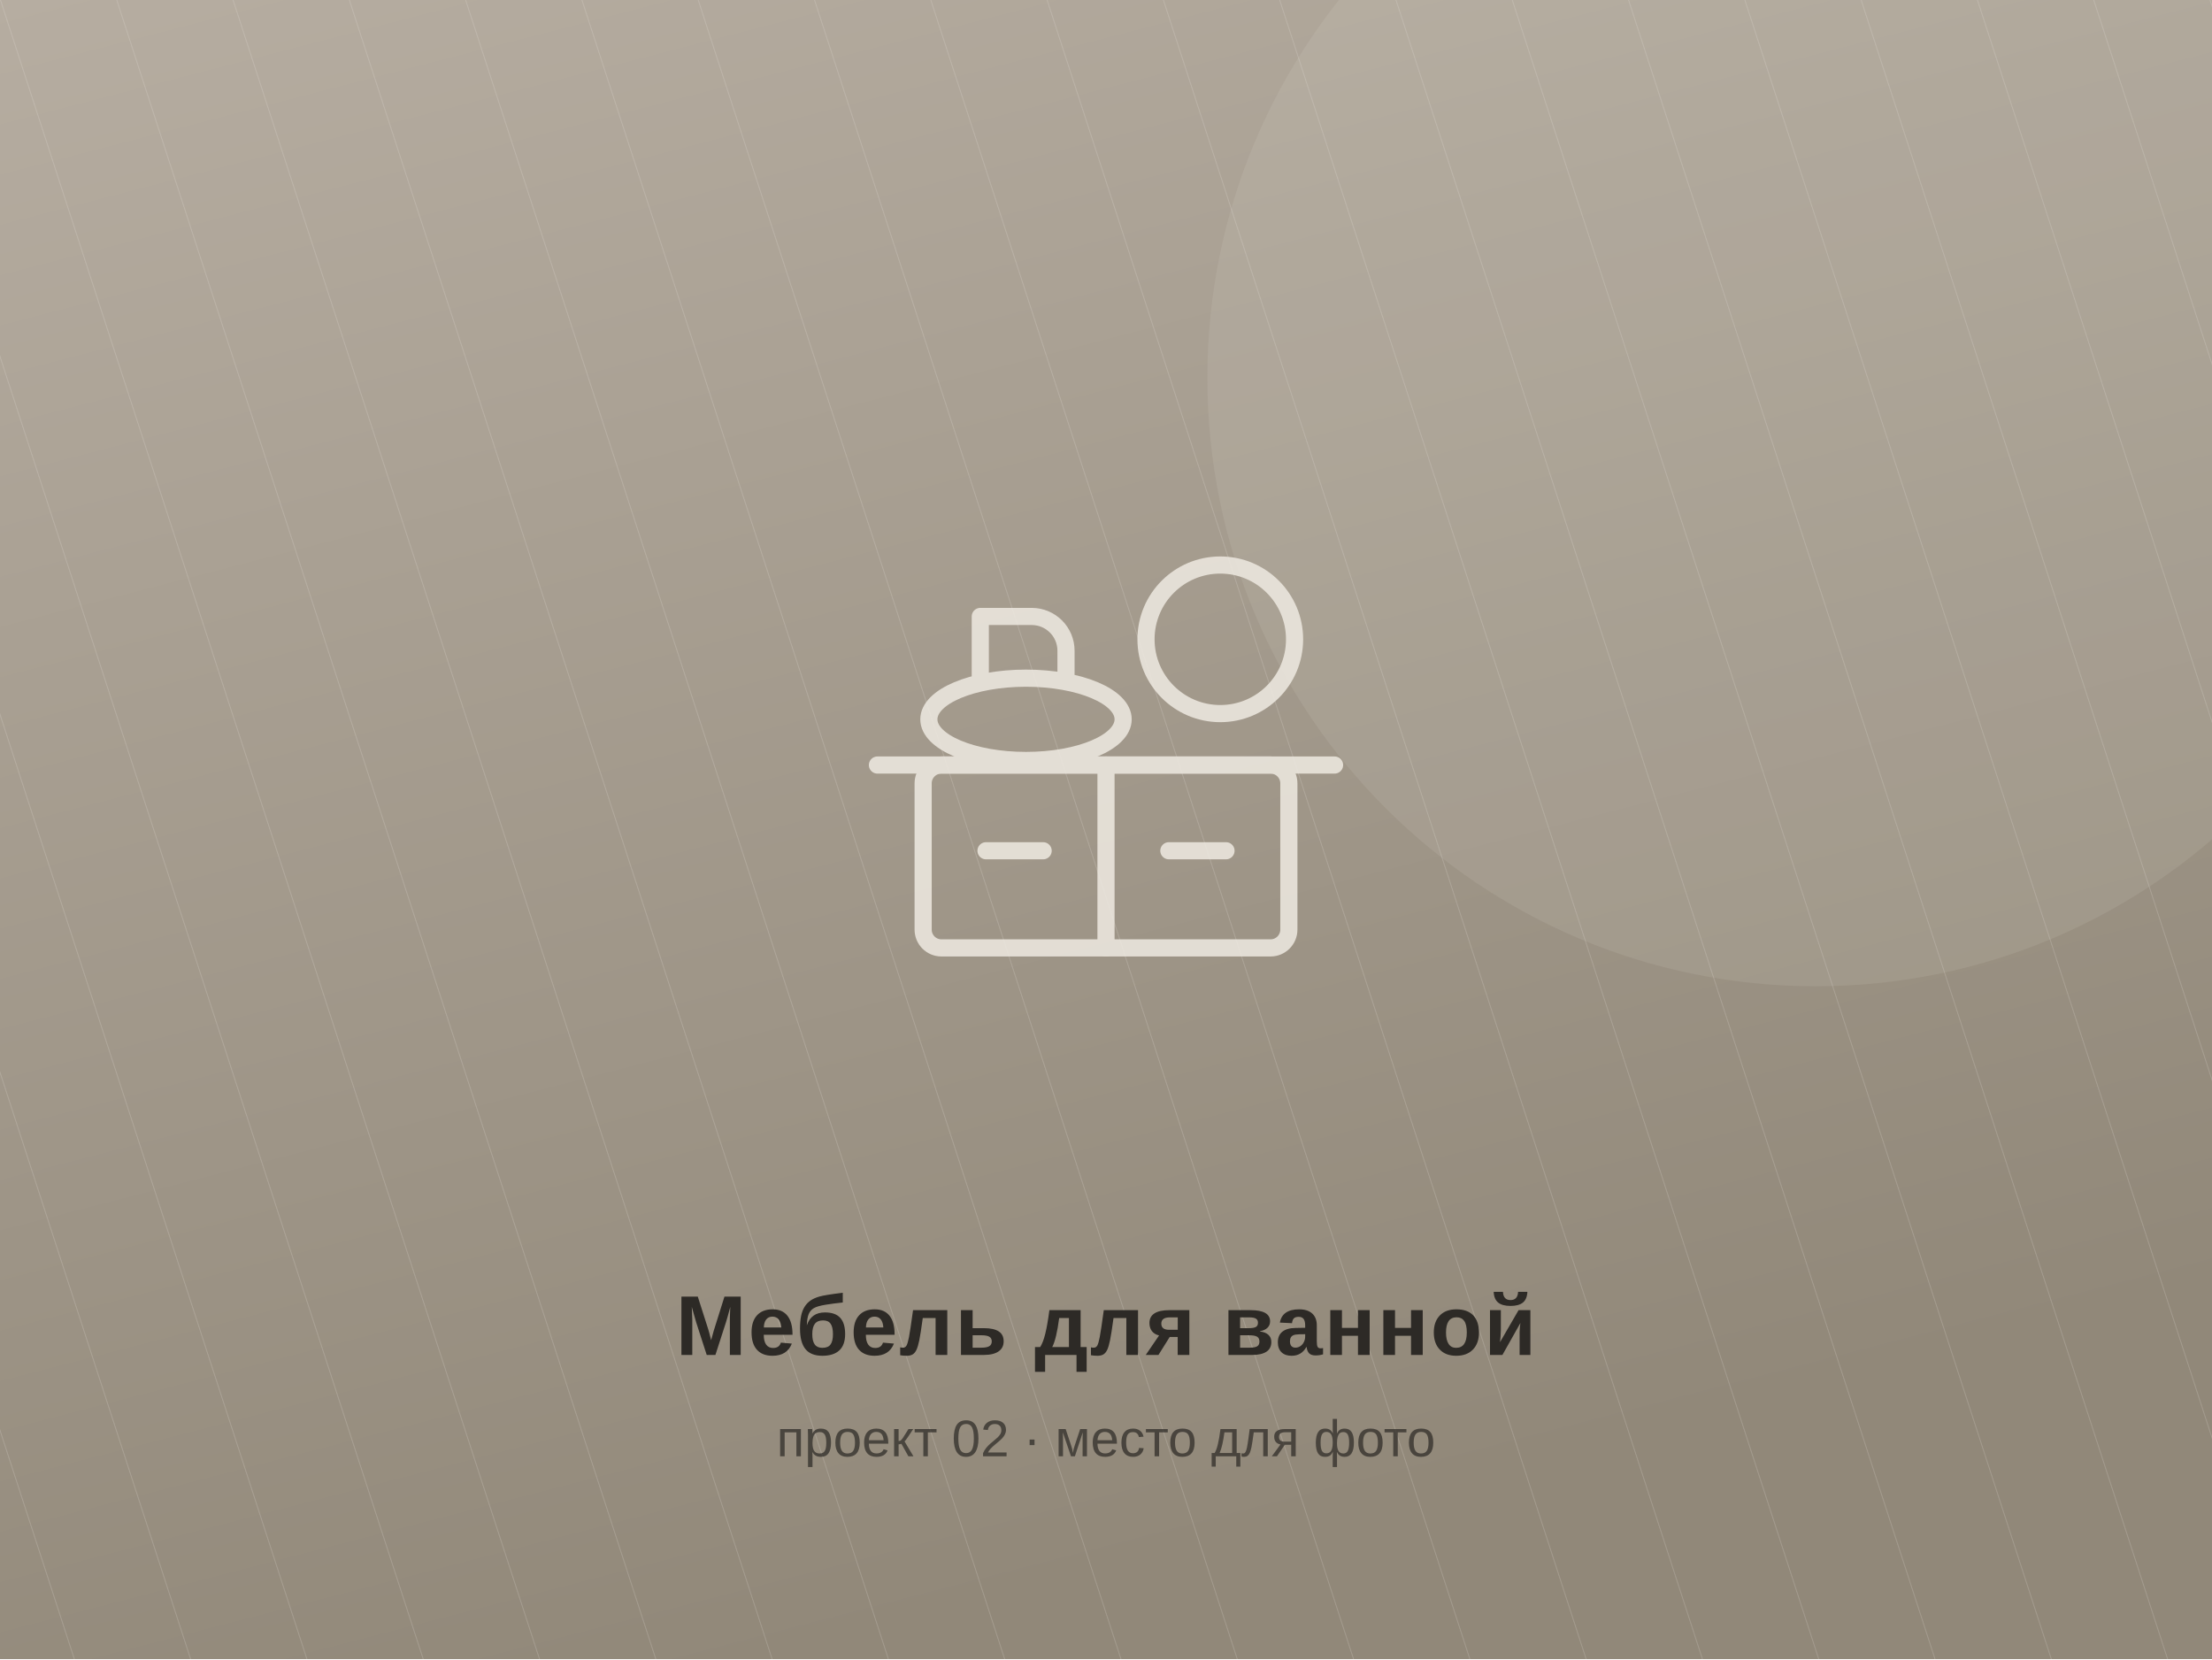
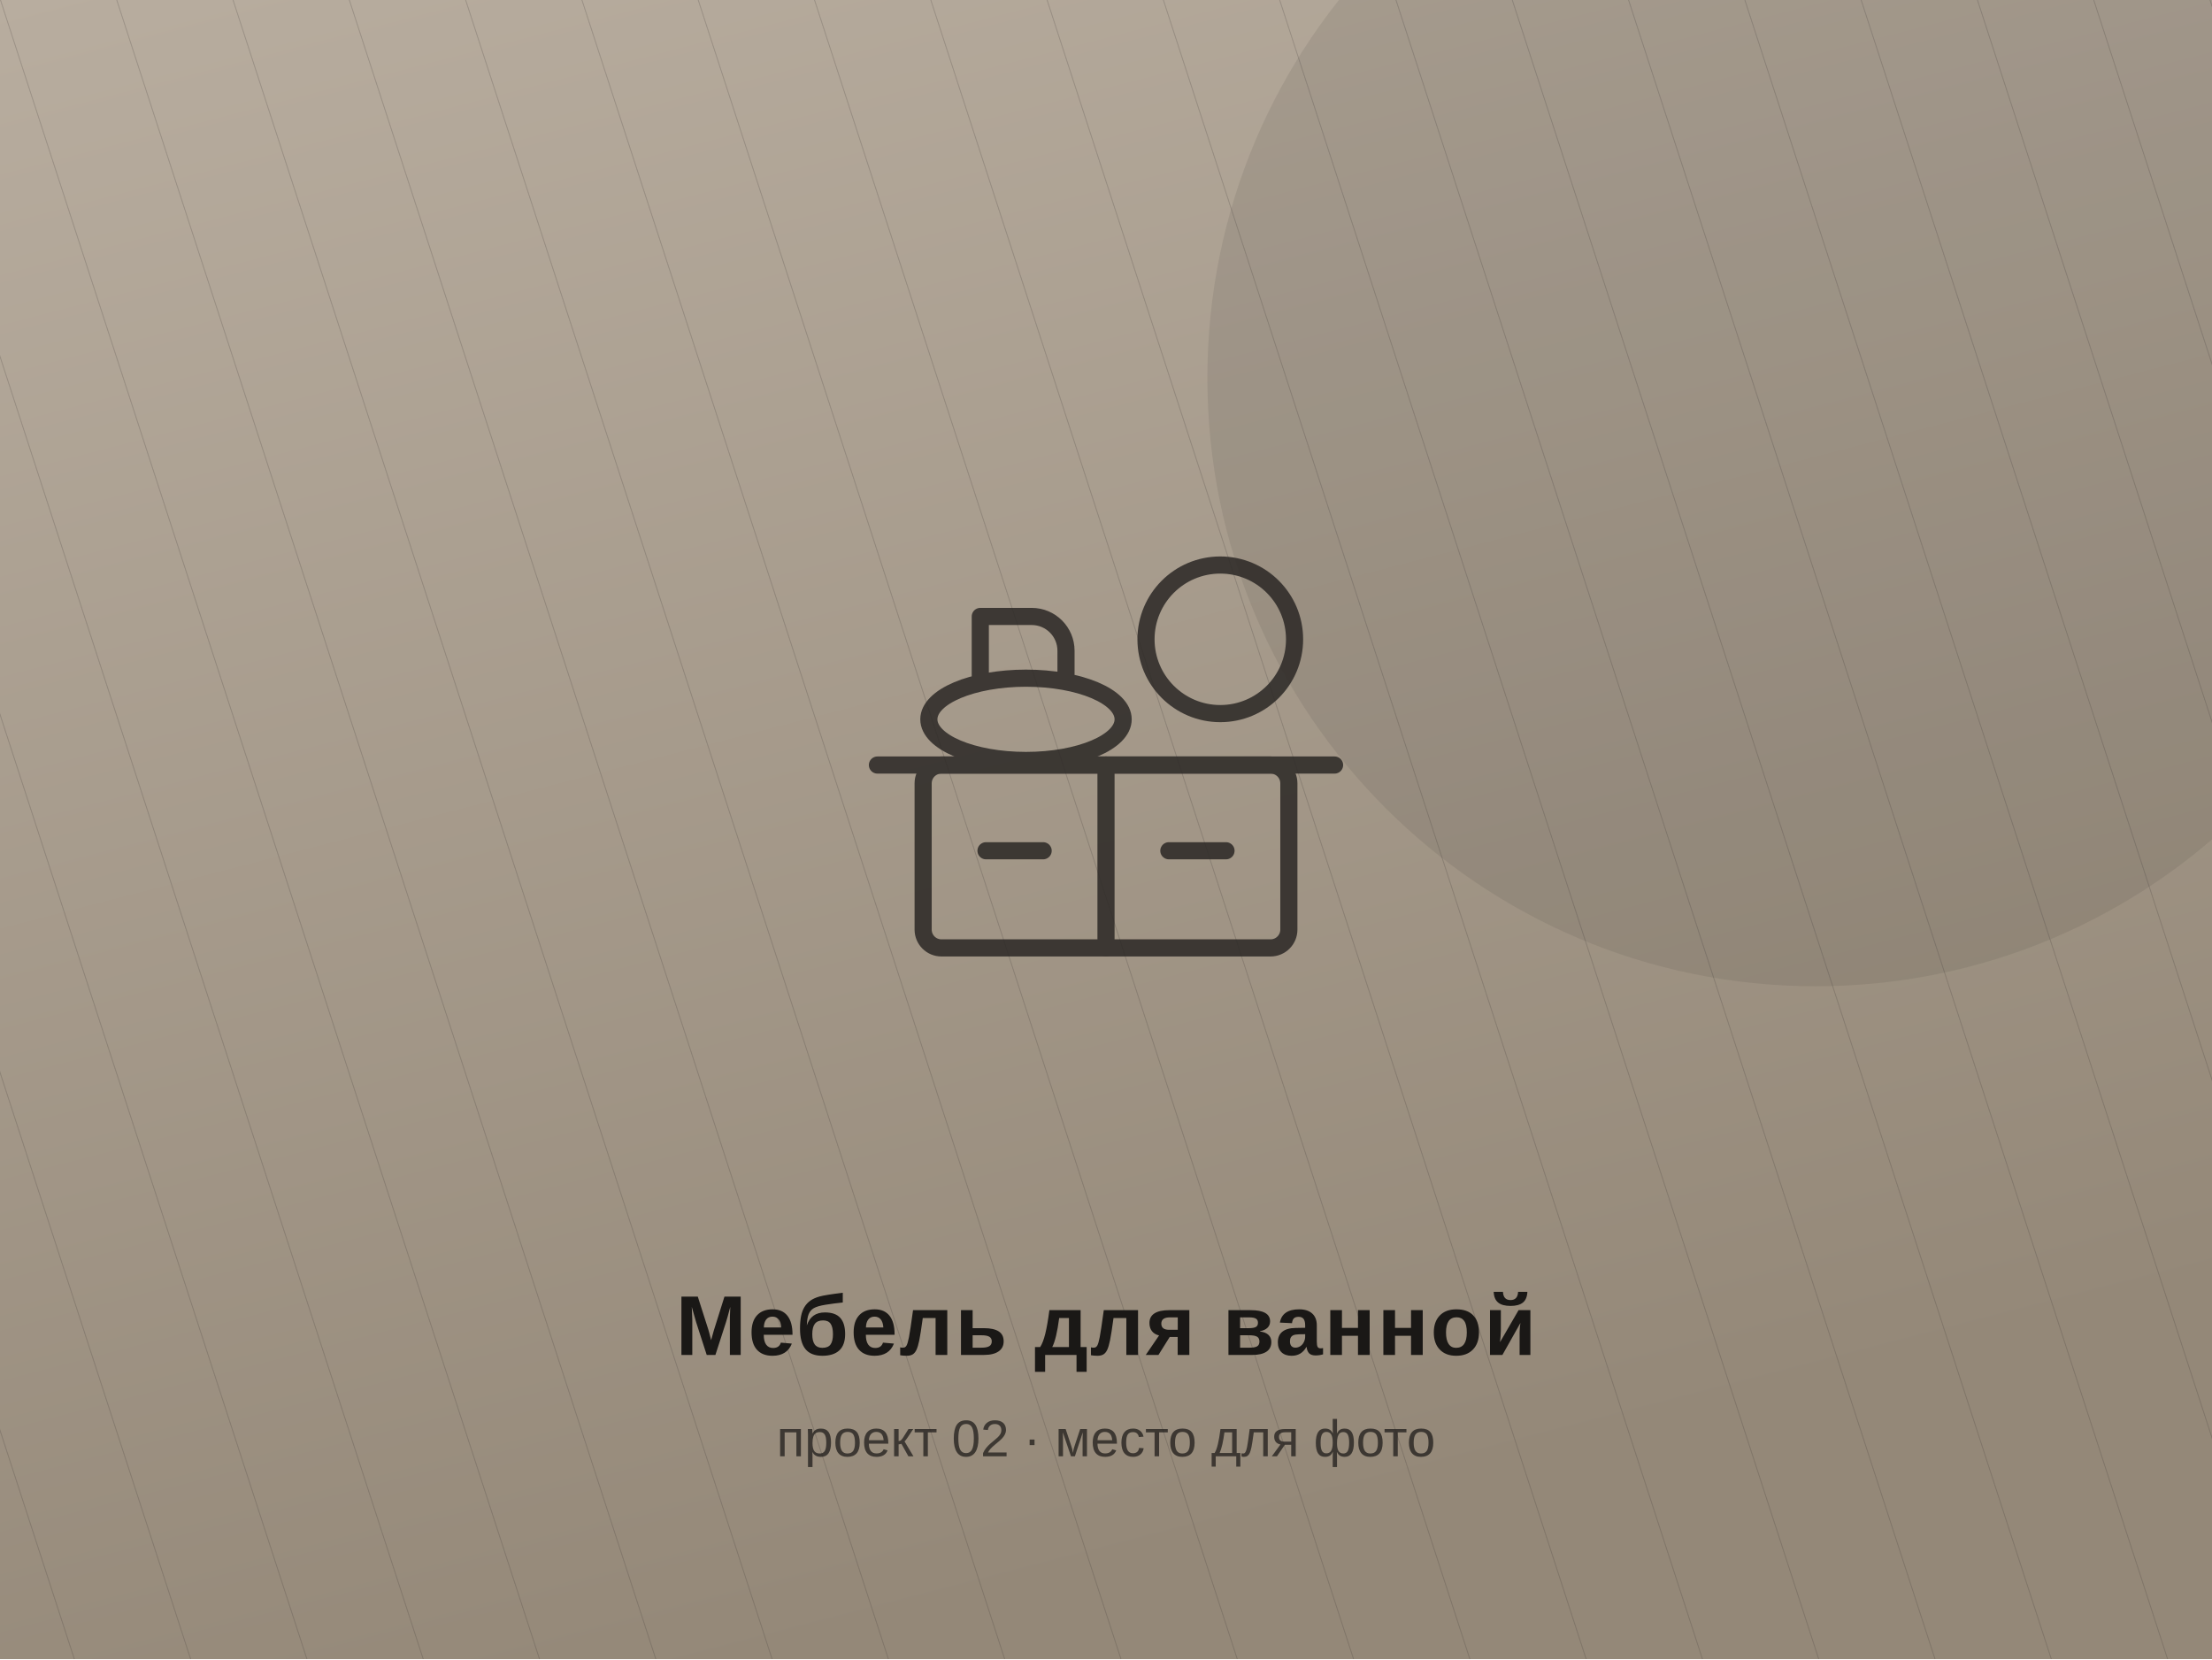
<svg xmlns="http://www.w3.org/2000/svg" viewBox="0 0 1200 900" width="1200" height="900" role="img" aria-label="Мебель для ванной — место для фотографии проекта">
  <defs>
    <linearGradient id="bg" x1="0" y1="0" x2="0.35" y2="1">
-       <stop offset="0" stop-color="#b6ada1" />
-       <stop offset="1" stop-color="#918879" />
+       <stop offset="0" stop-color="#b8ad9f" />
+       <stop offset="1" stop-color="#948878" />
    </linearGradient>
    <pattern id="grid" width="60" height="60" patternUnits="userSpaceOnUse" patternTransform="rotate(-18)">
-       <path d="M0 0v60" stroke="#efeae2" stroke-width="1" opacity="0.18" />
+       <path d="M0 0v60" stroke="#2a2725" stroke-width="1" opacity="0.18" />
    </pattern>
  </defs>
  <rect width="1200" height="900" fill="url(#bg)" />
  <rect width="1200" height="900" fill="url(#grid)" />
-   <circle cx="985" cy="205" r="330" fill="#efeae2" opacity="0.10" />
-   <g transform="translate(600 415) scale(6.2) translate(-24 -24)" fill="none" stroke="#efeae2" stroke-width="1.5" stroke-linecap="round" stroke-linejoin="round" opacity="0.85">
+   <circle cx="985" cy="205" r="330" fill="#2a2725" opacity="0.10" />
+   <g transform="translate(600 415) scale(6.2) translate(-24 -24)" fill="none" stroke="#2a2725" stroke-width="1.5" stroke-linecap="round" stroke-linejoin="round" opacity="0.85">
    <ellipse cx="17" cy="20" rx="8.5" ry="3.6" />
    <path d="M13 16.5V11h4.5a3 3 0 0 1 3 3v2" />
    <path d="M4 24h40" />
    <rect x="8" y="24" width="32" height="16" rx="1.6" />
    <path d="M24 24v16" />
    <path d="M13.5 31.5h5M29.5 31.5h5" />
    <circle cx="34" cy="13" r="6.5" />
  </g>
-   <g font-family="Manrope, 'Trebuchet MS', Arial, sans-serif" fill="#2d2a26">
+   <g font-family="Manrope, 'Trebuchet MS', Arial, sans-serif" fill="#1a1816">
    <text x="600" y="735" font-size="46" font-weight="700" text-anchor="middle" letter-spacing="1">Мебель для ванной</text>
    <text x="600" y="790" font-size="28" font-weight="500" text-anchor="middle" opacity="0.72">проект 02 · место для фото</text>
  </g>
</svg>
